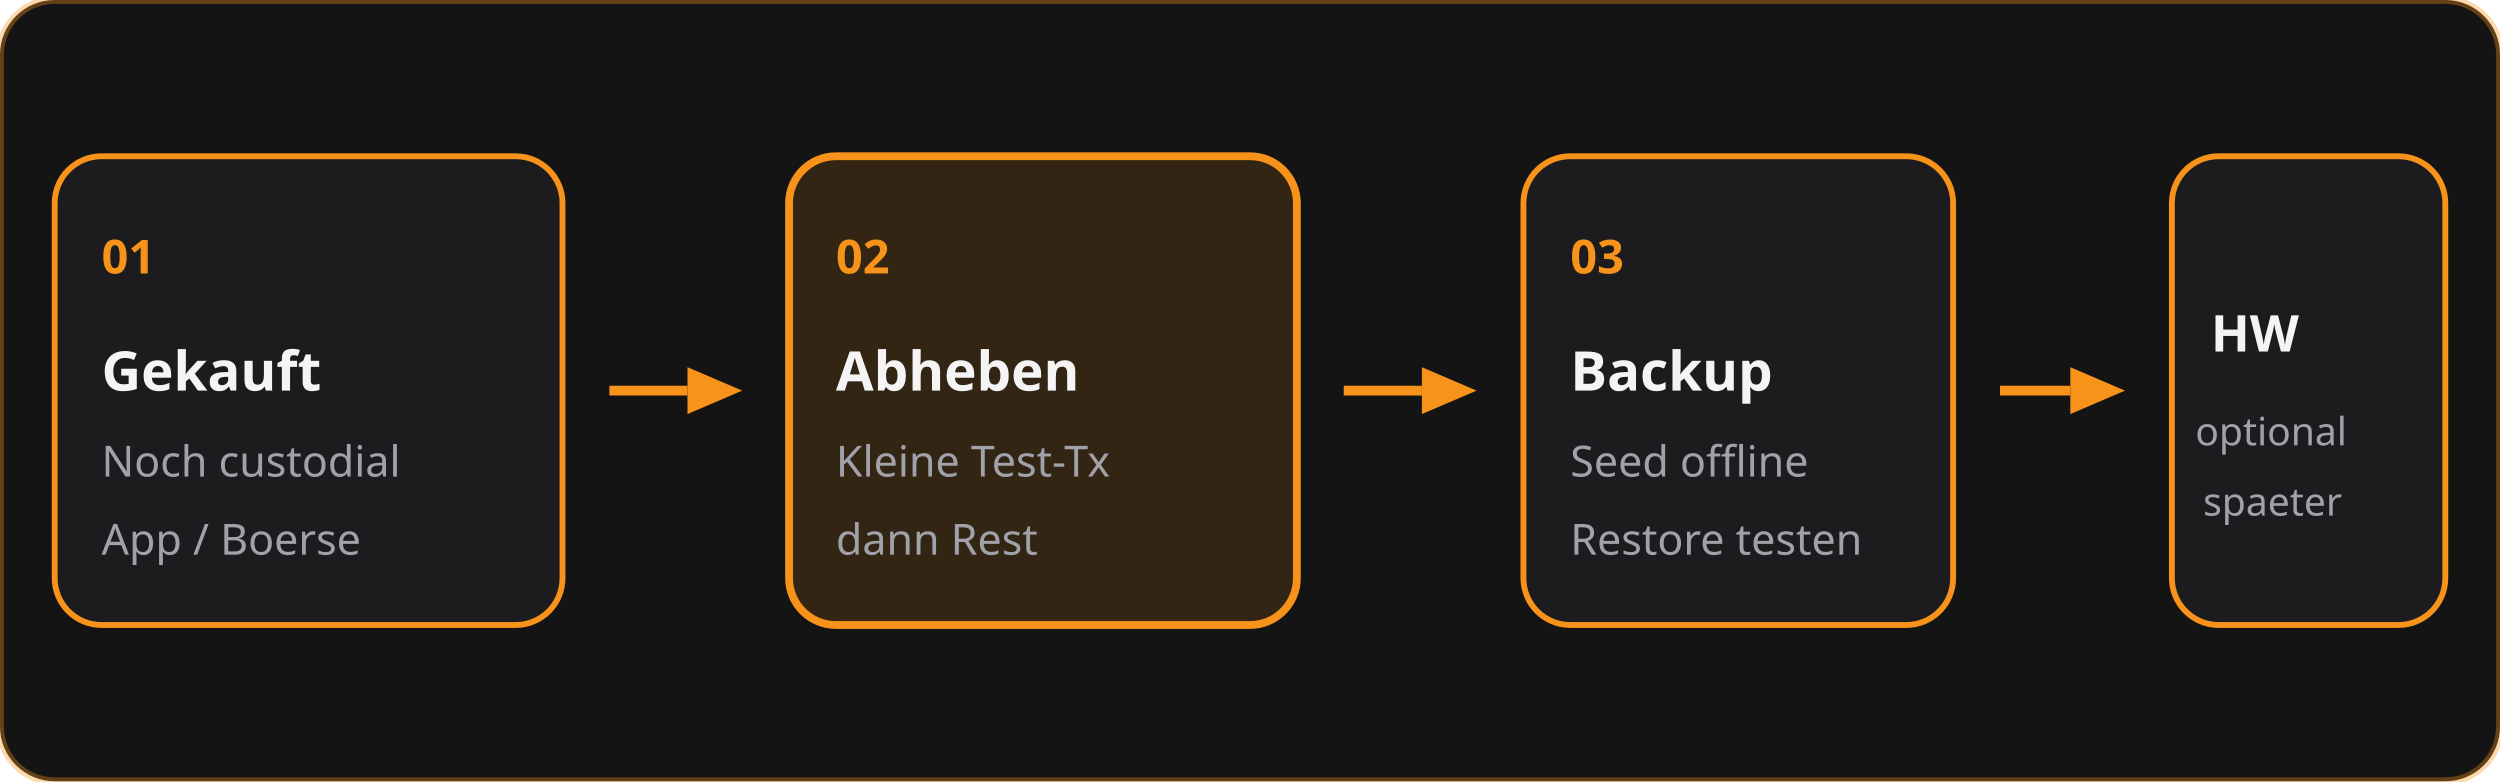
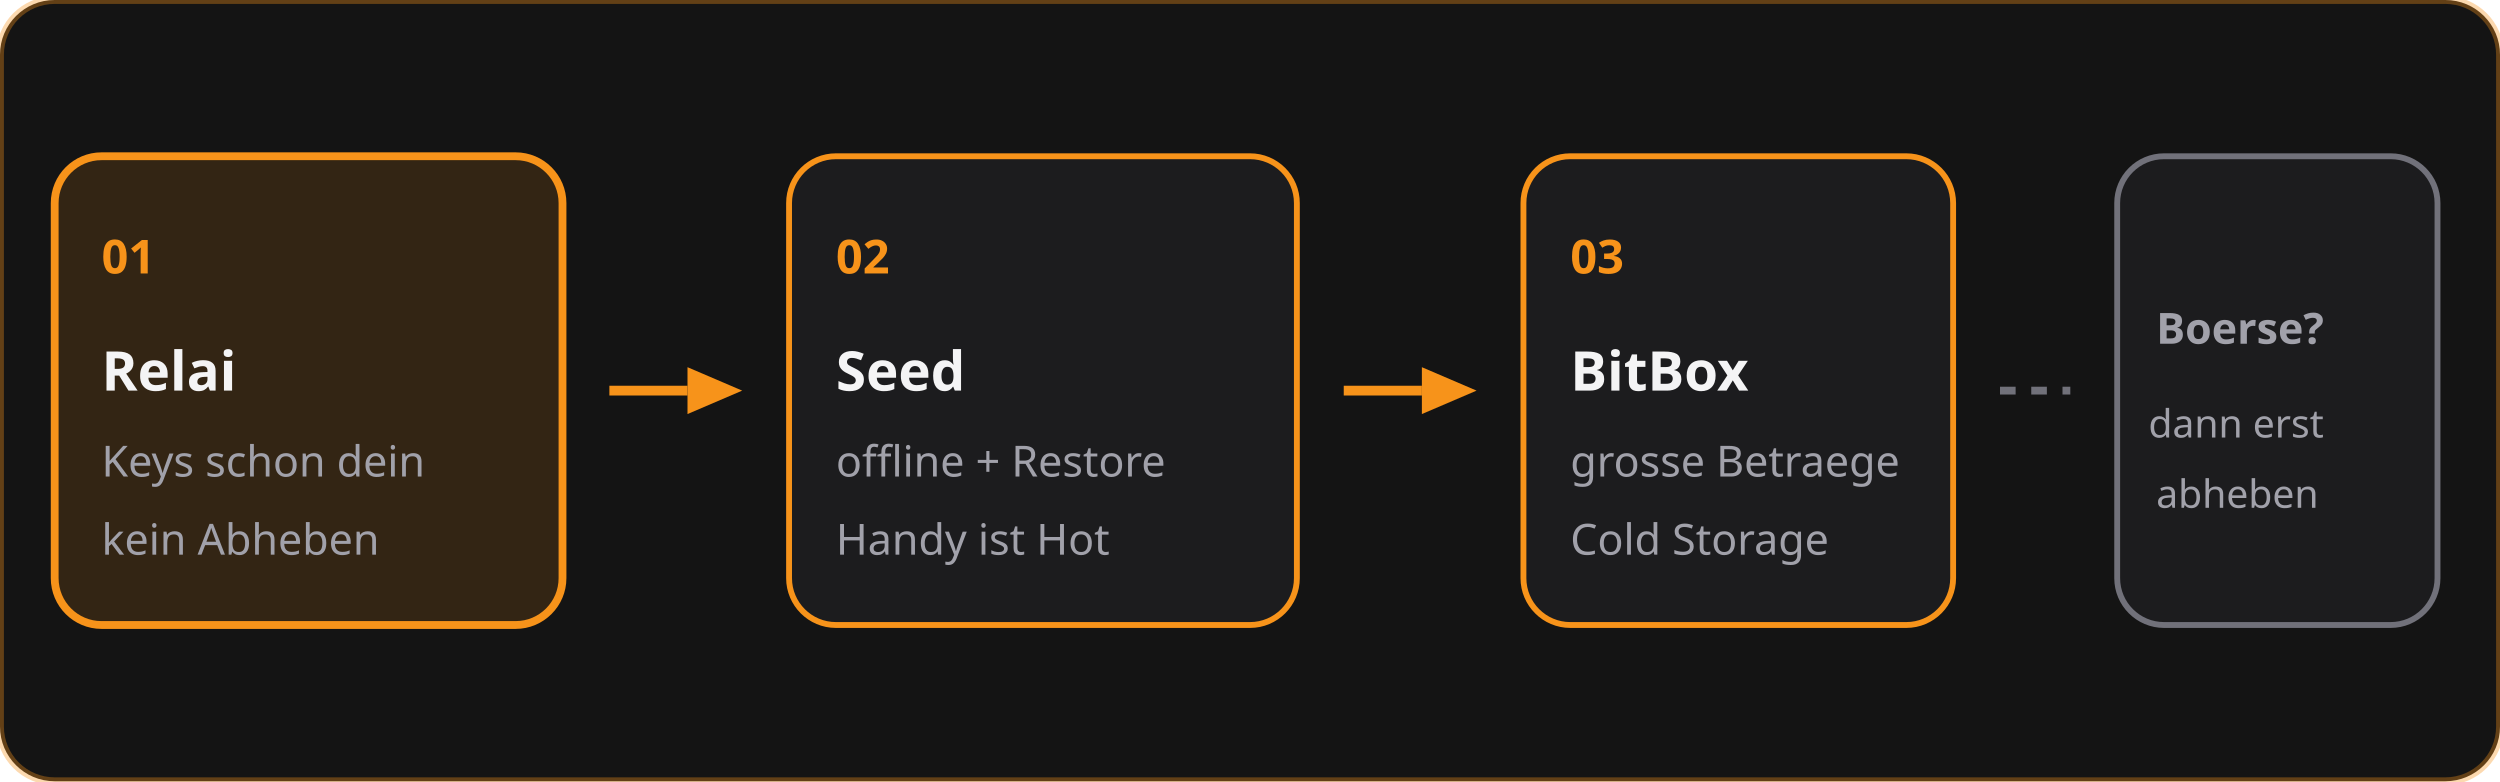
<svg xmlns="http://www.w3.org/2000/svg" viewBox="0 0 640 200" role="img">
  <rect x="0" y="0" width="640" height="200" rx="14" fill="#141414" stroke="#f7931a" stroke-opacity="0.35" stroke-width="2" />
-   <rect x="14" y="40" width="130" height="120" rx="12" fill="#1c1c1e" stroke="#f7931a" stroke-width="1.5" />
+   <rect x="14" y="40" width="130" height="120" rx="12" fill="rgba(247,147,26,0.14)" stroke="#f7931a" stroke-width="2" />
  <text x="26" y="70" fill="#f7931a" font-family="system-ui,sans-serif" font-size="12" font-weight="700">01</text>
-   <text x="26" y="100" fill="#f4f4f5" font-family="system-ui,sans-serif" font-size="14" font-weight="700">Gekauft</text>
-   <text x="26" y="122" fill="#a1a1aa" font-family="system-ui,sans-serif" font-size="11">Noch custodial</text>
-   <text x="26" y="142" fill="#a1a1aa" font-family="system-ui,sans-serif" font-size="11">App / Boerse</text>
+   <text x="26" y="100" fill="#f4f4f5" font-family="system-ui,sans-serif" font-size="14" font-weight="700">Relai</text>
+   <text x="26" y="122" fill="#a1a1aa" font-family="system-ui,sans-serif" font-size="11">Keys schon dein</text>
+   <text x="26" y="142" fill="#a1a1aa" font-family="system-ui,sans-serif" font-size="11">kein Abheben</text>
  <path d="M156 100 H176" stroke="#f7931a" stroke-width="2.5" fill="none" />
  <polygon points="176,94 190,100 176,106" fill="#f7931a" />
-   <rect x="202" y="40" width="130" height="120" rx="12" fill="rgba(247,147,26,0.14)" stroke="#f7931a" stroke-width="2" />
+   <rect x="202" y="40" width="130" height="120" rx="12" fill="#1c1c1e" stroke="#f7931a" stroke-width="1.5" />
  <text x="214" y="70" fill="#f7931a" font-family="system-ui,sans-serif" font-size="12" font-weight="700">02</text>
-   <text x="214" y="100" fill="#f4f4f5" font-family="system-ui,sans-serif" font-size="14" font-weight="700">Abheben</text>
-   <text x="214" y="122" fill="#a1a1aa" font-family="system-ui,sans-serif" font-size="11">Kleine Test-Tx</text>
-   <text x="214" y="142" fill="#a1a1aa" font-family="system-ui,sans-serif" font-size="11">dann Rest</text>
+   <text x="214" y="100" fill="#f4f4f5" font-family="system-ui,sans-serif" font-size="14" font-weight="700">Seed</text>
+   <text x="214" y="122" fill="#a1a1aa" font-family="system-ui,sans-serif" font-size="11">offline + Restore</text>
+   <text x="214" y="142" fill="#a1a1aa" font-family="system-ui,sans-serif" font-size="11">Handy ist Hot</text>
  <path d="M344 100 H364" stroke="#f7931a" stroke-width="2.5" fill="none" />
  <polygon points="364,94 378,100 364,106" fill="#f7931a" />
  <rect x="390" y="40" width="110" height="120" rx="12" fill="#1c1c1e" stroke="#f7931a" stroke-width="1.5" />
  <text x="402" y="70" fill="#f7931a" font-family="system-ui,sans-serif" font-size="12" font-weight="700">03</text>
-   <text x="402" y="100" fill="#f4f4f5" font-family="system-ui,sans-serif" font-size="14" font-weight="700">Backup</text>
-   <text x="402" y="122" fill="#a1a1aa" font-family="system-ui,sans-serif" font-size="11">Seed offline</text>
-   <text x="402" y="142" fill="#a1a1aa" font-family="system-ui,sans-serif" font-size="11">Restore testen</text>
-   <path d="M512 100 H530" stroke="#f7931a" stroke-width="2.5" fill="none" />
-   <polygon points="530,94 544,100 530,106" fill="#f7931a" />
-   <rect x="556" y="40" width="70" height="120" rx="12" fill="#1c1c1e" stroke="#f7931a" stroke-width="1.5" />
-   <text x="566" y="90" fill="#f4f4f5" font-family="system-ui,sans-serif" font-size="13" font-weight="700">HW</text>
-   <text x="562" y="114" fill="#a1a1aa" font-family="system-ui,sans-serif" font-size="10">optional</text>
-   <text x="564" y="132" fill="#a1a1aa" font-family="system-ui,sans-serif" font-size="10">spaeter</text>
+   <text x="402" y="100" fill="#f4f4f5" font-family="system-ui,sans-serif" font-size="14" font-weight="700">BitBox</text>
+   <text x="402" y="122" fill="#a1a1aa" font-family="system-ui,sans-serif" font-size="11">grosse Betraege</text>
+   <text x="402" y="142" fill="#a1a1aa" font-family="system-ui,sans-serif" font-size="11">Cold Storage</text>
+   <path d="M512 100 H530" stroke="#71717a" stroke-width="2" stroke-dasharray="4 4" fill="none" />
+   <rect x="542" y="40" width="82" height="120" rx="12" fill="#1c1c1e" stroke="#71717a" stroke-width="1.5" />
+   <text x="552" y="88" fill="#a1a1aa" font-family="system-ui,sans-serif" font-size="11" font-weight="700">Boerse?</text>
+   <text x="550" y="112" fill="#a1a1aa" font-family="system-ui,sans-serif" font-size="10">dann erst</text>
+   <text x="552" y="130" fill="#a1a1aa" font-family="system-ui,sans-serif" font-size="10">abheben</text>
</svg>
